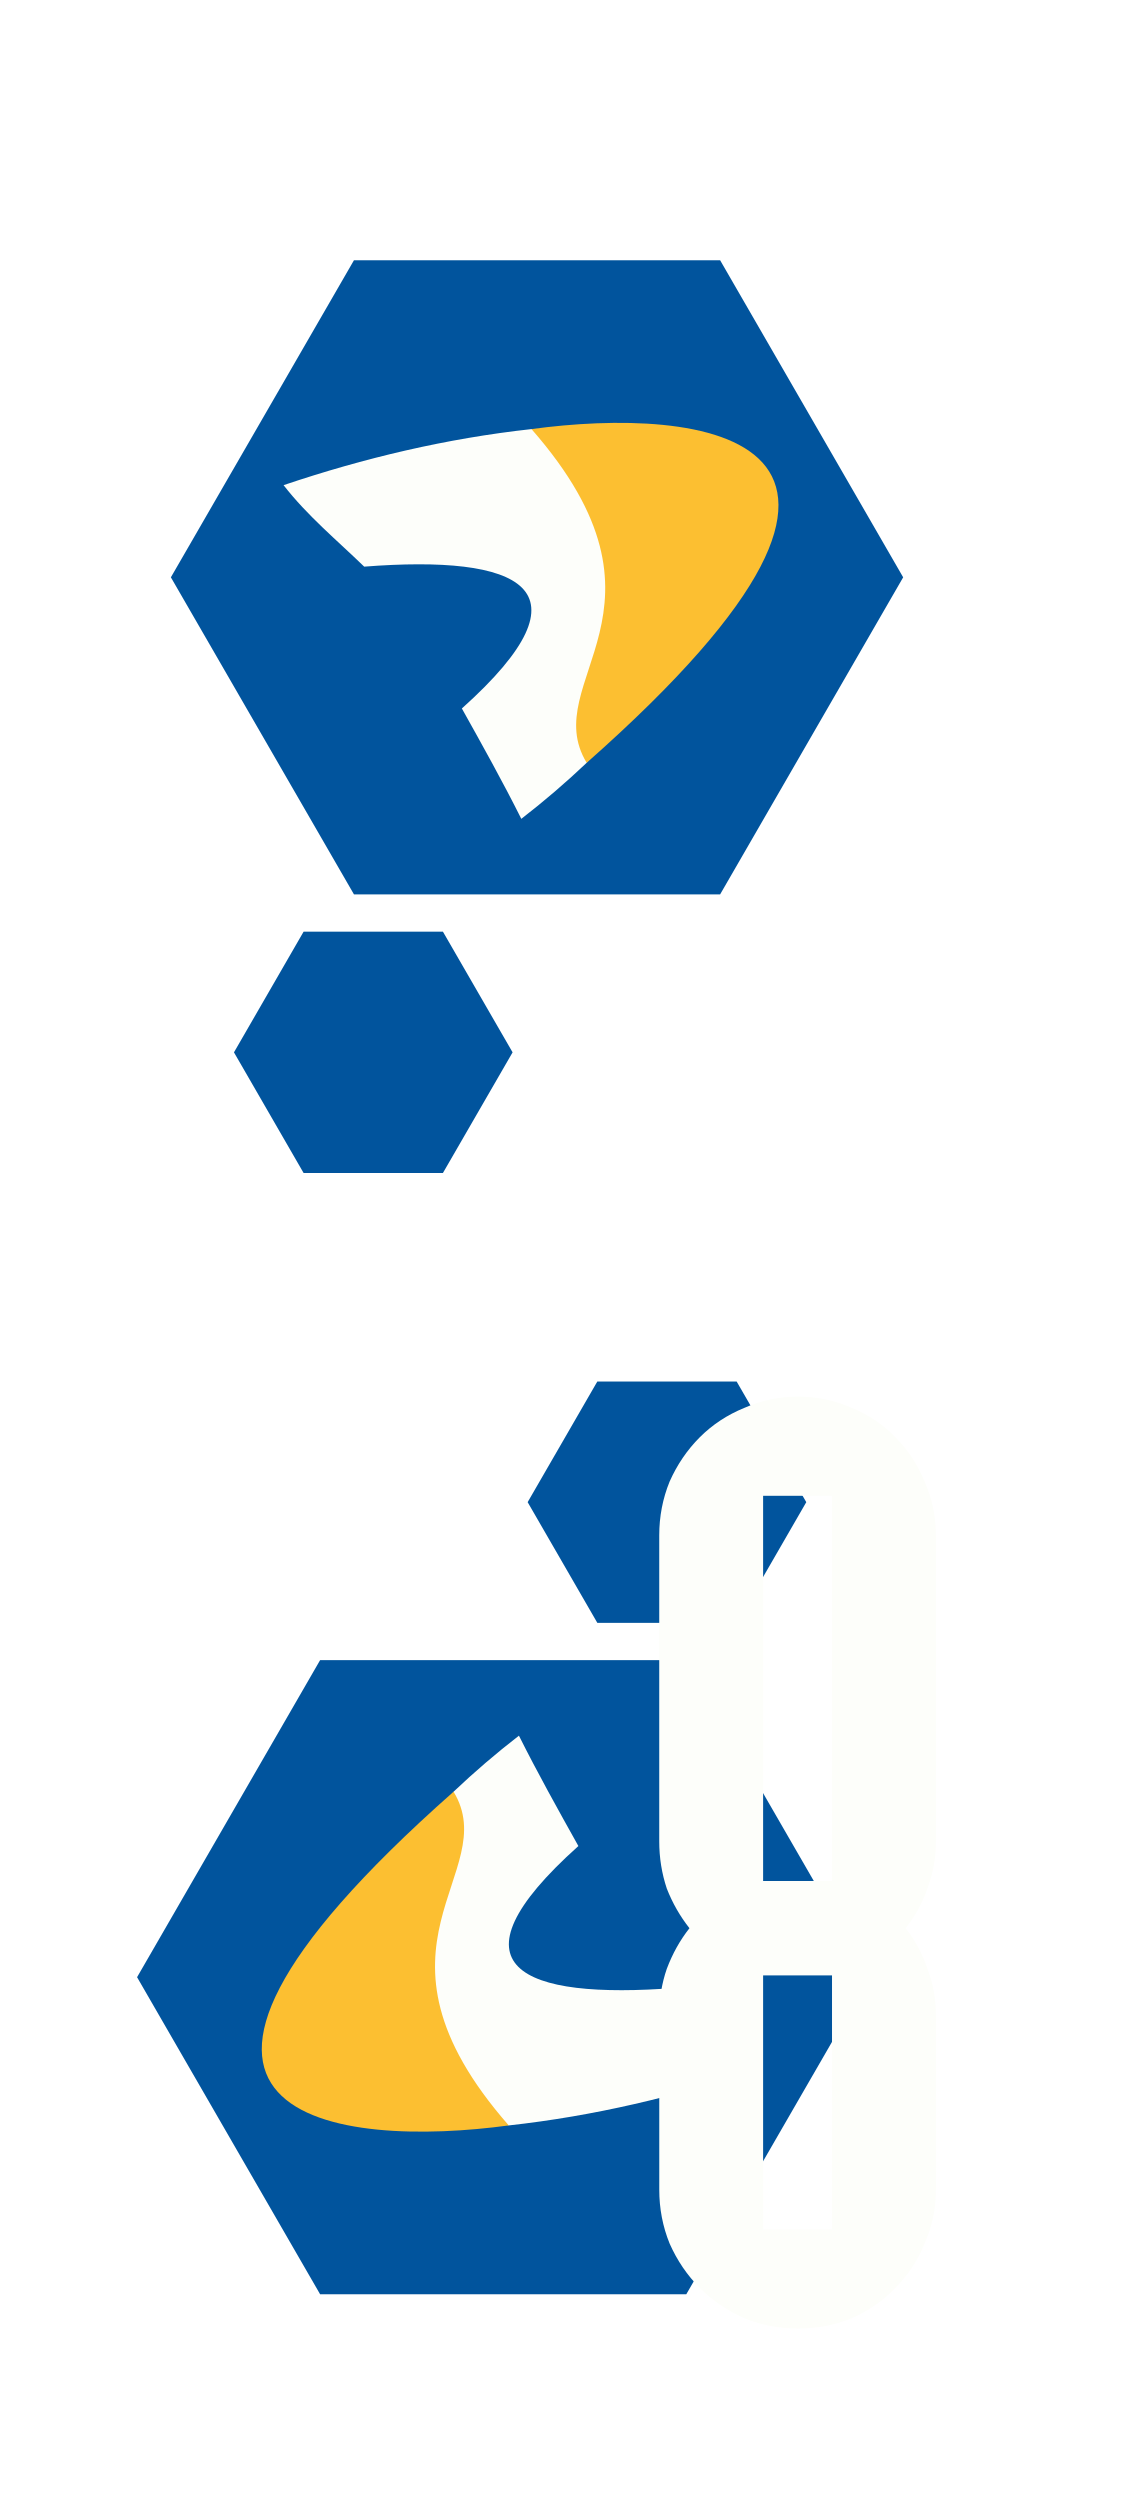
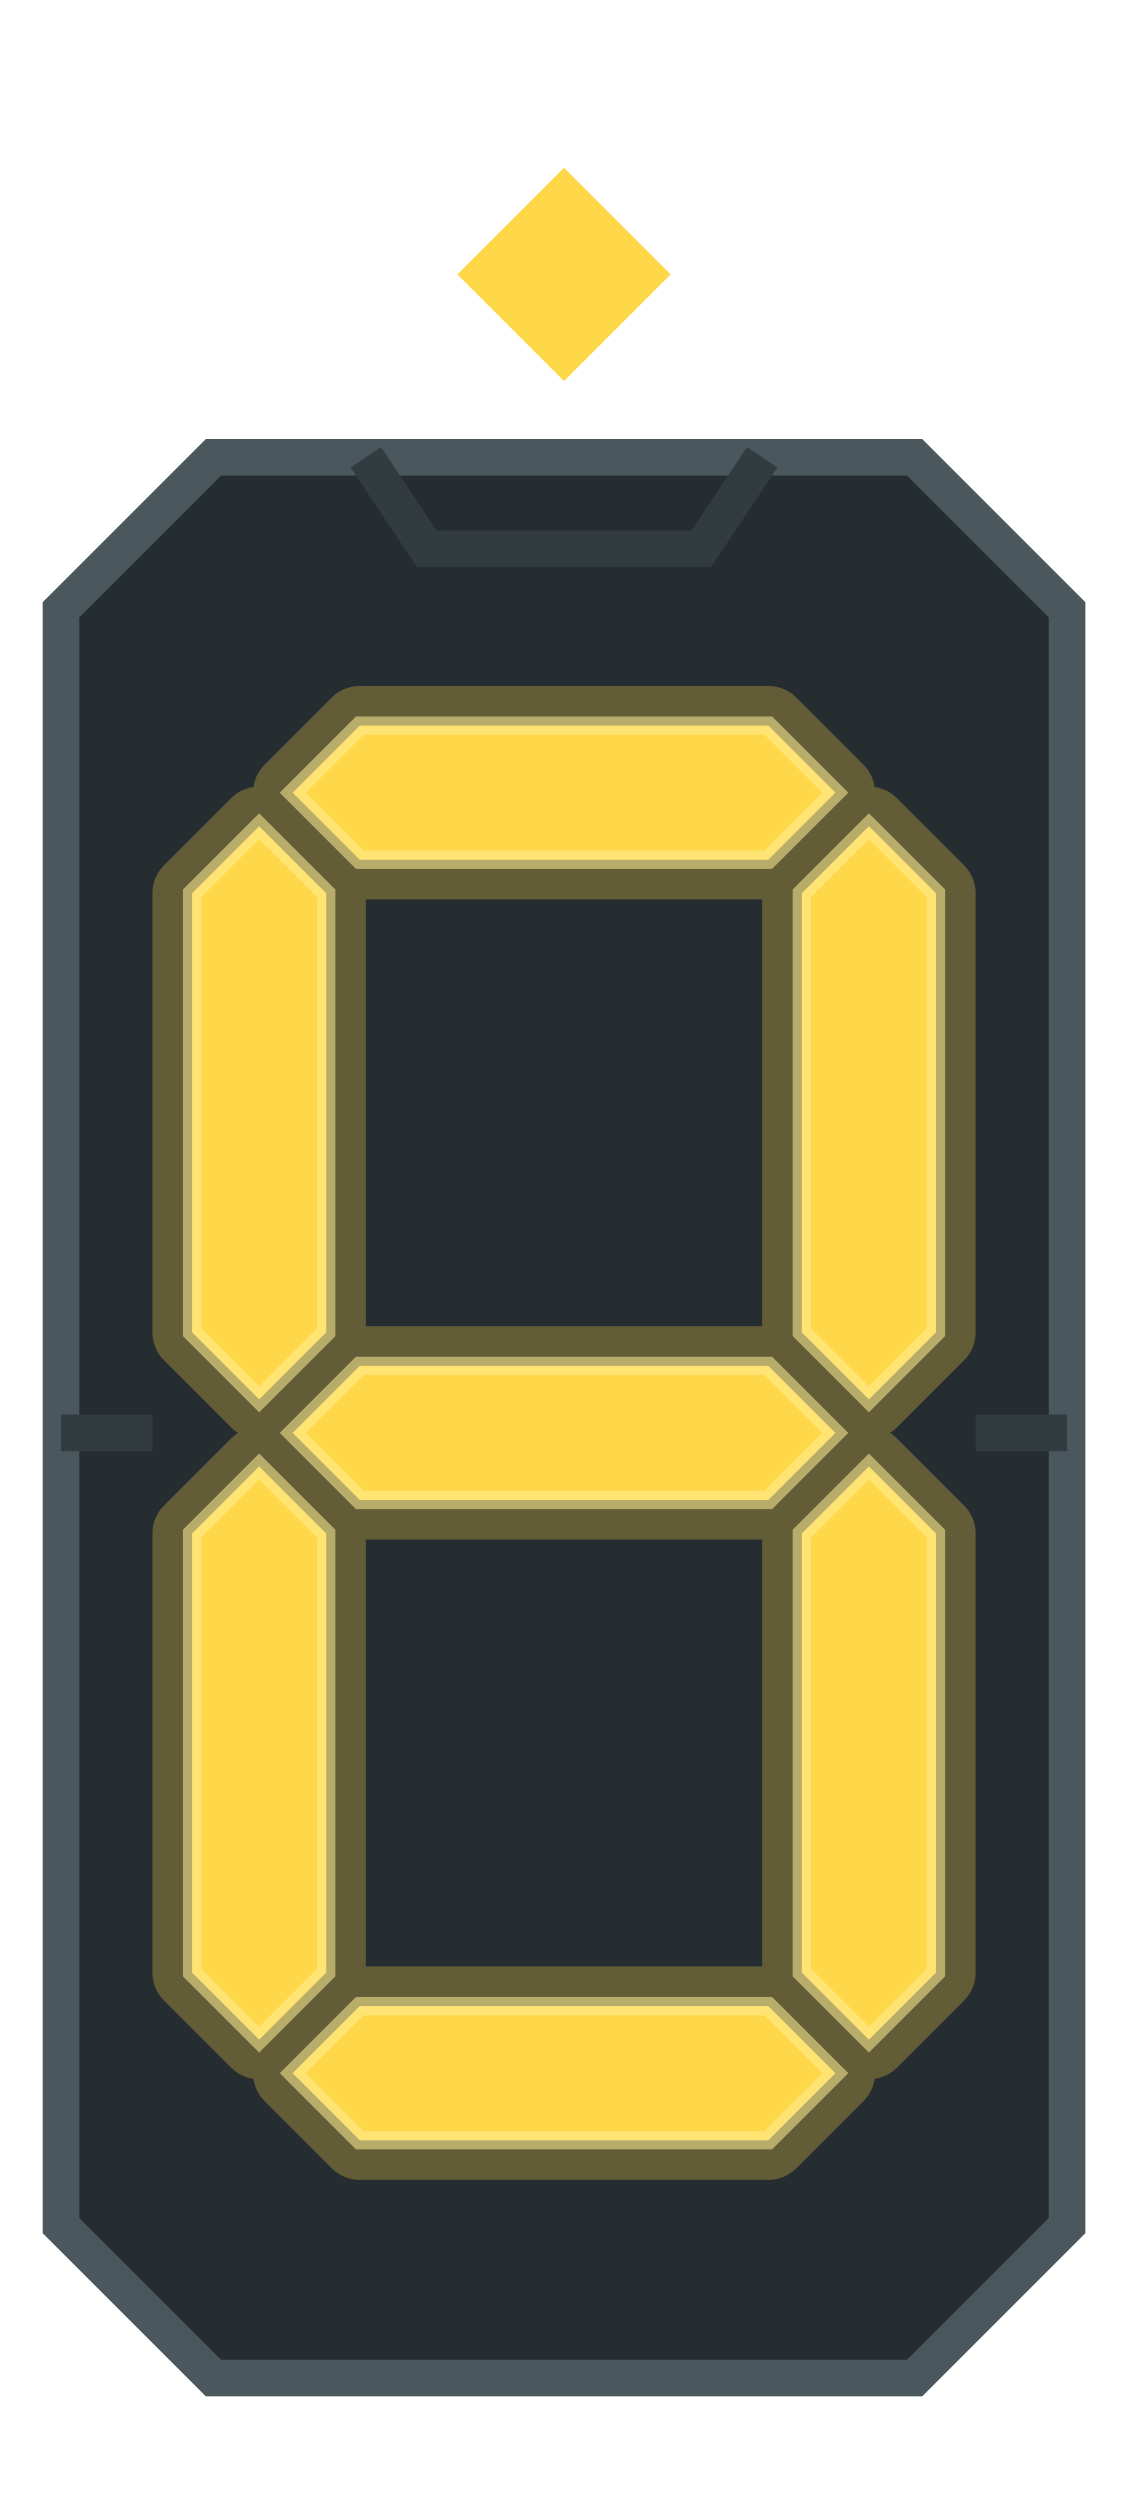
- <svg xmlns="http://www.w3.org/2000/svg" xmlns:xlink="http://www.w3.org/1999/xlink" width="37" height="82">
-   <use xlink:href="#a" transform="rotate(180 17.06 41.894)" />
-   <g id="a">
-     <path fill="#01549d" d="M14.528 38.474h-4.57l-2.284-3.957 2.284-3.958h4.57l2.285 3.958zm9.092-9.138H11.61l-6.005-10.4 6.005-10.4h12.01l6.004 10.4z" />
-     <path fill="#fdfefa" d="M17.433 14.074c4.955 1.263 5.97 4.395 1.81 10.946a28 28 0 0 1-2.144 1.838c-.613-1.225-1.281-2.423-1.95-3.62 4.432-3.97 1.884-5.048-3.203-4.652-.89-.863-1.866-1.67-2.645-2.673 2.645-.892 5.347-1.532 8.132-1.839" />
-     <path fill="#fcbf31" d="M17.433 14.074c5.42-.737 14.176.016 1.81 10.946-1.638-2.697 3.368-5.034-1.81-10.946" />
-   </g>
-   <path fill="#fdfefa" d="M30.698 60.396q0 .805-.28 1.549-.247.712-.711 1.3.464.589.712 1.332.279.712.279 1.518v5.73q0 .928-.372 1.765-.34.836-.96 1.455-.589.62-1.425.991-.836.34-1.765.34-.93 0-1.765-.34-.837-.371-1.456-.99-.62-.62-.991-1.456-.34-.837-.34-1.766v-5.946.217q0-.806.247-1.518.279-.743.743-1.332-.464-.588-.743-1.3-.248-.744-.248-1.549v-10.22.185q0-.929.34-1.765.372-.836.992-1.456.62-.619 1.456-.96.836-.371 1.765-.371t1.765.371q.836.341 1.425.96.62.62.96 1.456.372.836.372 1.765zm-5.668 1.3h2.26V49.062h-2.26zm2.26 11.429v-8.331h-2.26v8.331z" />
+ <svg xmlns="http://www.w3.org/2000/svg" width="37" height="82" viewBox="0 0 37 82">
+   <path d="M7.00,15.00 30.00,15.00 35.00,20.00 35.00,73.00 30.00,78.00 7.00,78.00 2.00,73.00 2.00,20.00Z" fill="#262d31" stroke="#4a575d" stroke-width="1.2" />
+   <path d="M2,47 H5 M32,47 H35 M12,15 L14,18 H23 L25,15" fill="none" stroke="#323b40" stroke-width="1.2" />
+   <path d="M18.50,5.50 22.00,9.00 18.50,12.50 15.00,9.00Z" fill="#ffd84a" />
+   <path d="M9.60,26.00 11.80,23.80 25.20,23.80 27.40,26.00 25.20,28.20 11.80,28.20Z M28.50,27.10 30.70,29.30 30.70,43.70 28.50,45.90 26.30,43.70 26.30,29.30Z M28.50,48.10 30.70,50.30 30.70,64.70 28.50,66.90 26.30,64.70 26.30,50.30Z M9.60,68.00 11.80,65.80 25.20,65.80 27.40,68.00 25.20,70.20 11.80,70.20Z M8.50,48.10 10.70,50.30 10.70,64.70 8.50,66.90 6.30,64.70 6.30,50.30Z M8.50,27.10 10.70,29.30 10.70,43.70 8.50,45.90 6.30,43.70 6.30,29.30Z M9.60,47.00 11.80,44.80 25.20,44.80 27.40,47.00 25.20,49.20 11.80,49.20Z" fill="none" stroke="#ffd84a" stroke-opacity="0.28" stroke-width="2.6" stroke-linejoin="round" />
+   <path d="M9.60,26.00 11.80,23.80 25.20,23.80 27.40,26.00 25.20,28.20 11.80,28.20Z M28.50,27.10 30.70,29.30 30.70,43.70 28.50,45.90 26.30,43.70 26.30,29.30Z M28.50,48.10 30.70,50.30 30.70,64.70 28.50,66.90 26.30,64.70 26.30,50.30Z M9.60,68.00 11.80,65.80 25.20,65.80 27.40,68.00 25.20,70.20 11.80,70.20Z M8.50,48.10 10.70,50.30 10.70,64.70 8.50,66.90 6.30,64.70 6.30,50.30Z M8.50,27.10 10.70,29.30 10.70,43.70 8.50,45.90 6.30,43.70 6.30,29.30Z M9.60,47.00 11.80,44.80 25.20,44.80 27.40,47.00 25.20,49.20 11.80,49.20Z" fill="#ffd84a" />
+   <path d="M9.60,26.00 11.80,23.80 25.20,23.80 27.40,26.00 25.20,28.20 11.80,28.20Z M28.50,27.10 30.70,29.30 30.70,43.70 28.50,45.90 26.30,43.70 26.30,29.30Z M28.50,48.10 30.70,50.30 30.70,64.70 28.50,66.90 26.30,64.70 26.30,50.30Z M9.60,68.00 11.80,65.80 25.20,65.80 27.40,68.00 25.20,70.20 11.80,70.20Z M8.50,48.10 10.70,50.30 10.70,64.70 8.50,66.90 6.30,64.70 6.30,50.30Z M8.50,27.10 10.70,29.30 10.70,43.70 8.50,45.90 6.30,43.70 6.30,29.30Z M9.60,47.00 11.80,44.80 25.20,44.80 27.40,47.00 25.20,49.20 11.80,49.20Z" fill="none" stroke="#ffee95" stroke-opacity="0.55" stroke-width="0.6" />
</svg>
